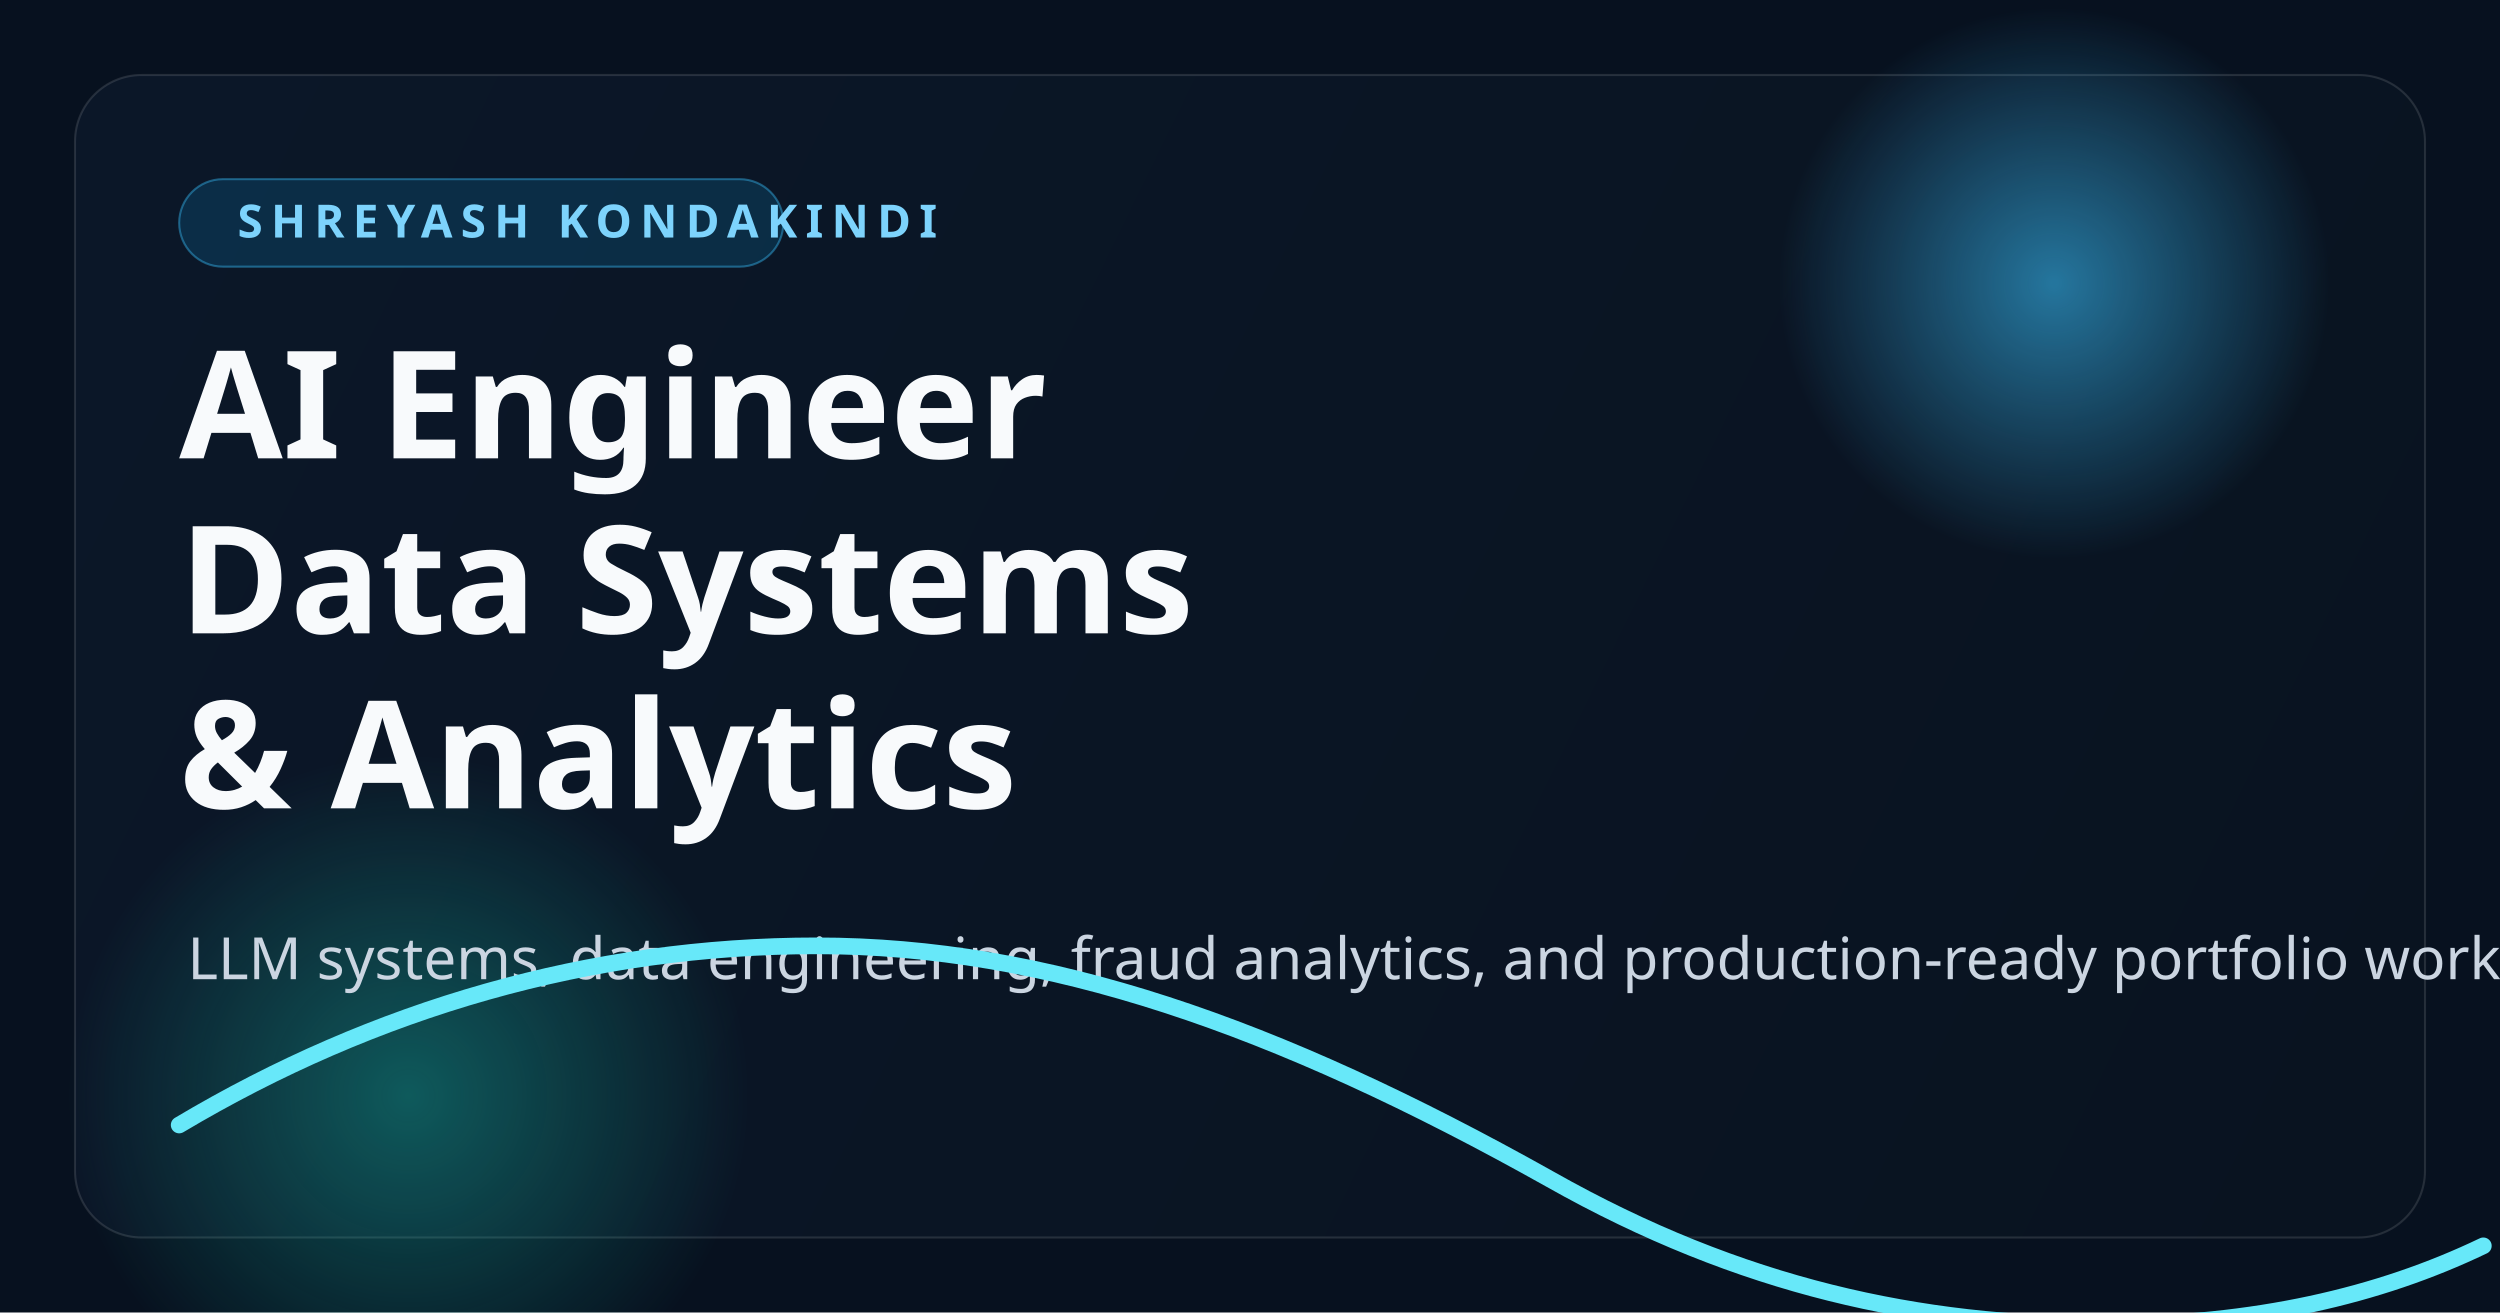
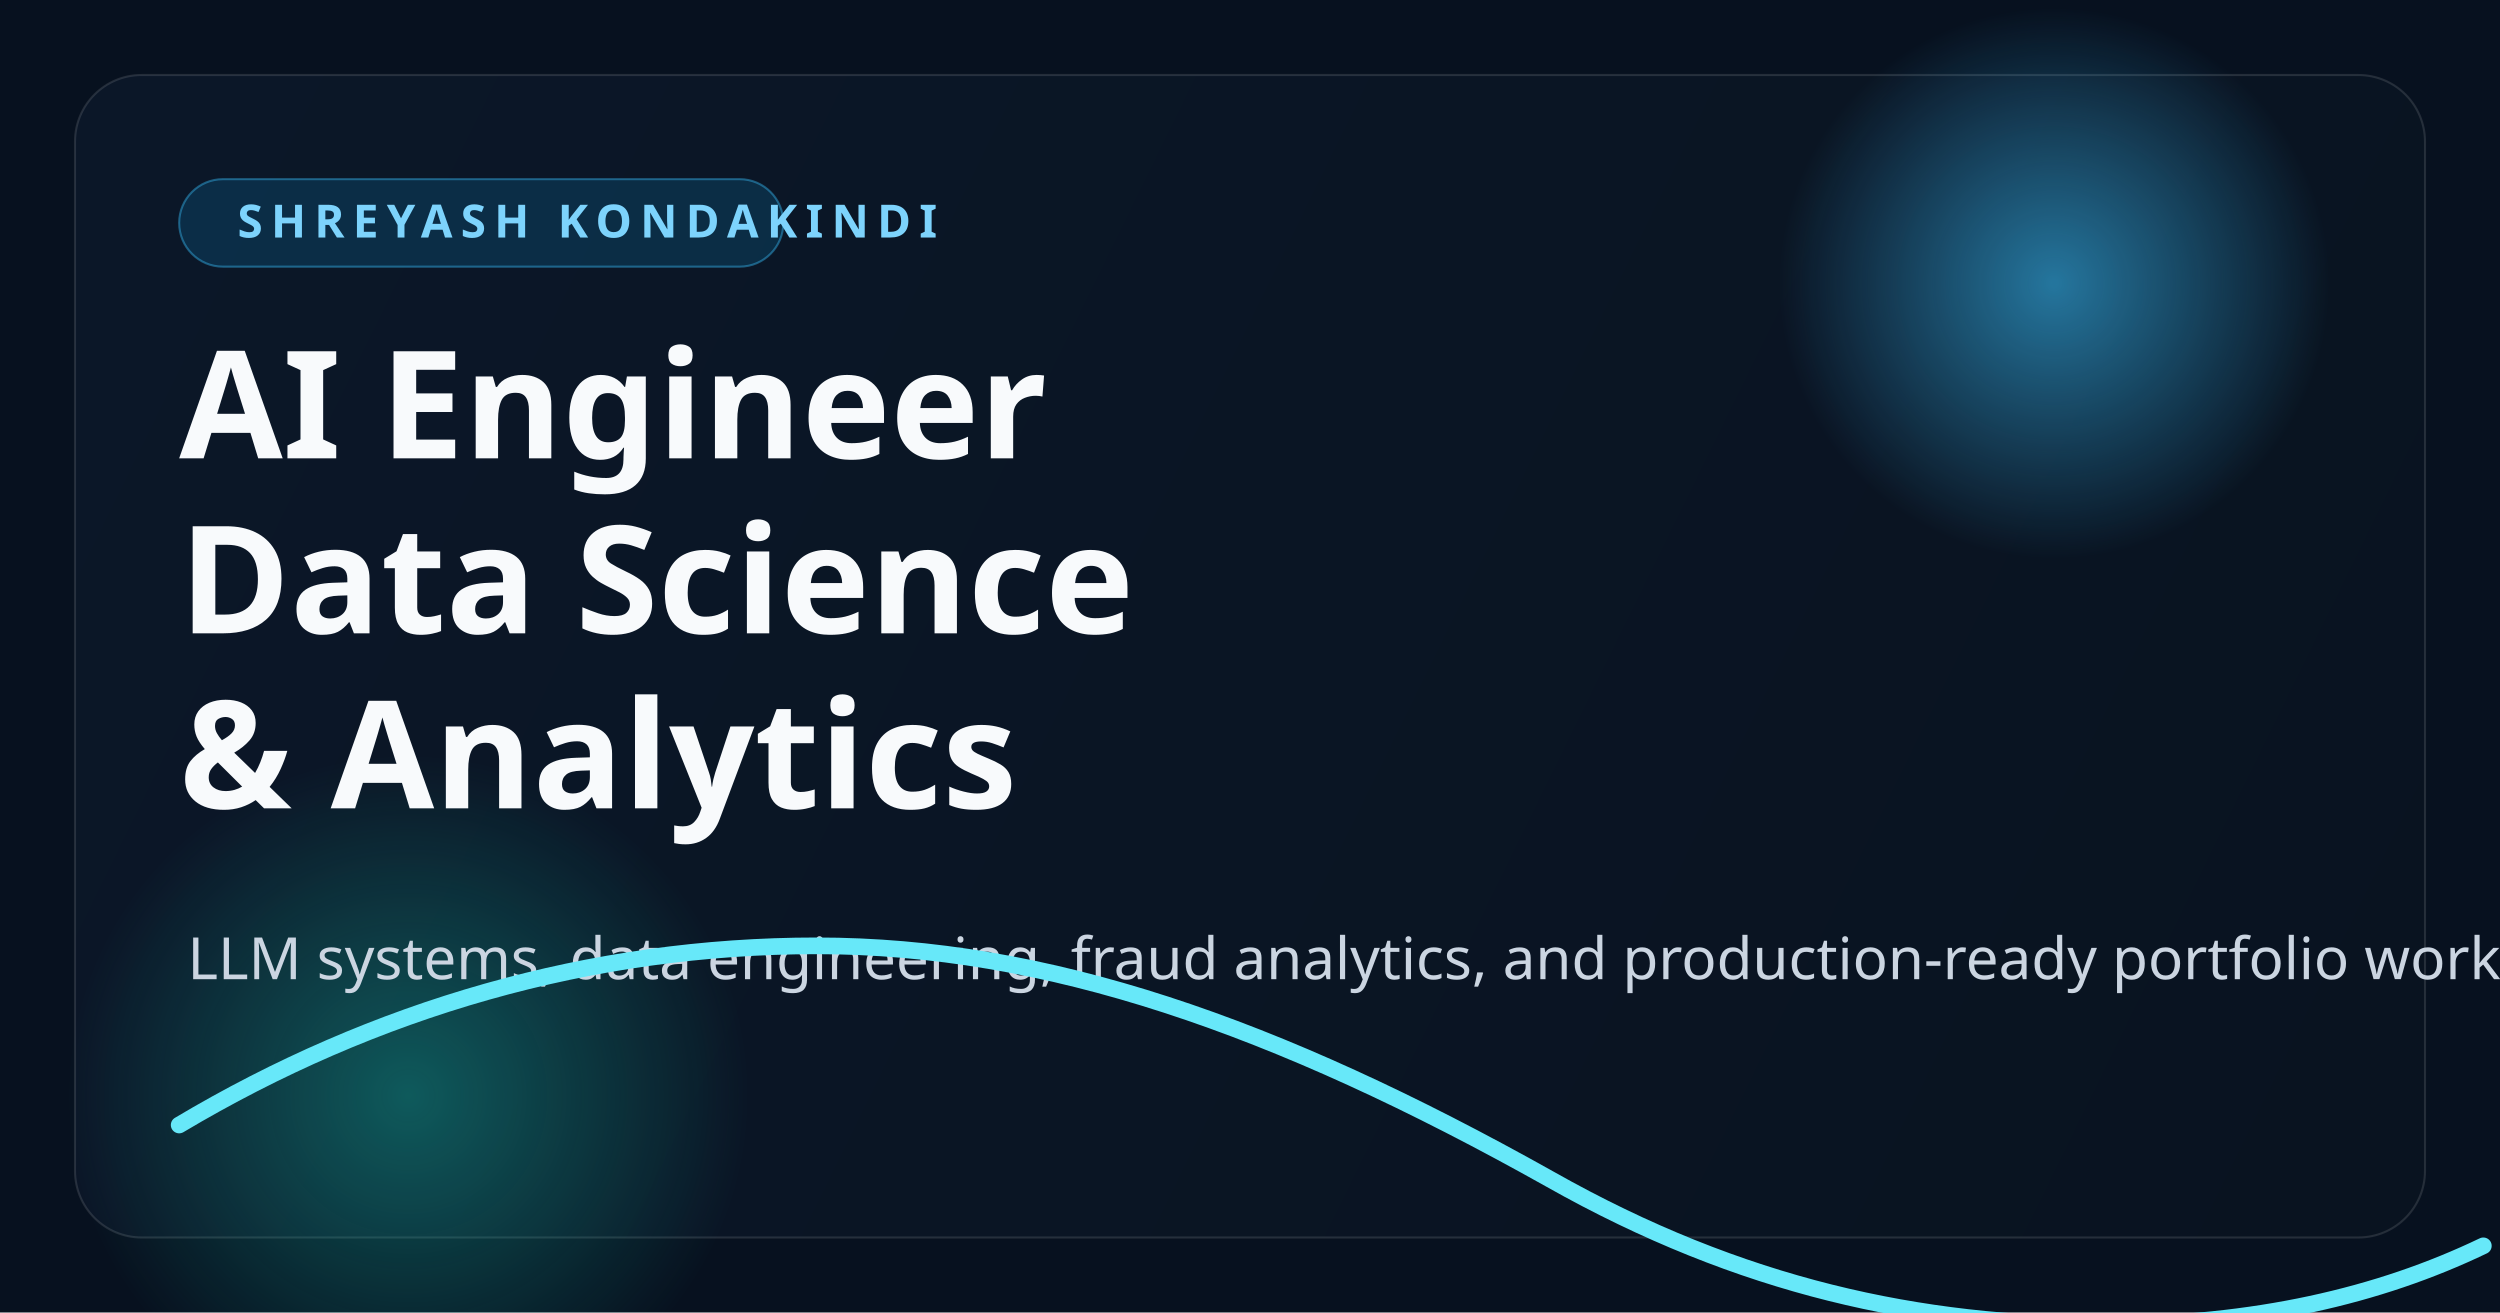
<svg xmlns="http://www.w3.org/2000/svg" width="1200" height="630" viewBox="0 0 1200 630" fill="none">
  <rect width="1200" height="630" fill="#07111F" />
  <rect x="36" y="36" width="1128" height="558" rx="32" fill="url(#panel)" stroke="rgba(255,255,255,0.12)" />
  <circle cx="986" cy="136" r="132" fill="url(#glowA)" fill-opacity="0.58" />
  <circle cx="196" cy="526" r="164" fill="url(#glowB)" fill-opacity="0.42" />
  <rect x="86" y="86" width="290" height="42" rx="21" fill="#0EA5E9" fill-opacity="0.16" stroke="#38BDF8" stroke-opacity="0.42" />
  <text x="114" y="114" fill="#7DD3FC" font-family="IBM Plex Sans, sans-serif" font-size="22" font-weight="700" letter-spacing="0.18em">SHREYASH KONDAKINDI</text>
  <text x="86" y="220" fill="#F8FAFC" font-family="Space Grotesk, sans-serif" font-size="72" font-weight="700">AI Engineer</text>
-   <text x="86" y="304" fill="#F8FAFC" font-family="Space Grotesk, sans-serif" font-size="72" font-weight="700">Data Systems</text>
+   <text x="86" y="304" fill="#F8FAFC" font-family="Space Grotesk, sans-serif" font-size="72" font-weight="700">Data Science</text>
  <text x="86" y="388" fill="#F8FAFC" font-family="Space Grotesk, sans-serif" font-size="72" font-weight="700">&amp; Analytics</text>
  <text x="90" y="470" fill="#CBD5E1" font-family="IBM Plex Sans, sans-serif" font-size="28" font-weight="500">LLM systems, data engineering, fraud analytics, and production-ready portfolio work.</text>
  <path d="M86 540C180 484 284 454 392 454C502 454 612 492 744 566C836 618 922 636 1010 636C1082 636 1142 622 1192 598" stroke="#67E8F9" stroke-width="8" stroke-linecap="round" />
  <defs>
    <linearGradient id="panel" x1="60" y1="60" x2="1140" y2="590" gradientUnits="userSpaceOnUse">
      <stop stop-color="#0B1728" />
      <stop offset="1" stop-color="#091320" />
    </linearGradient>
    <radialGradient id="glowA" cx="0" cy="0" r="1" gradientUnits="userSpaceOnUse" gradientTransform="translate(986 136) rotate(90) scale(132)">
      <stop stop-color="#38BDF8" />
      <stop offset="1" stop-color="#38BDF8" stop-opacity="0" />
    </radialGradient>
    <radialGradient id="glowB" cx="0" cy="0" r="1" gradientUnits="userSpaceOnUse" gradientTransform="translate(196 526) rotate(90) scale(164)">
      <stop stop-color="#14B8A6" />
      <stop offset="1" stop-color="#14B8A6" stop-opacity="0" />
    </radialGradient>
  </defs>
</svg>
